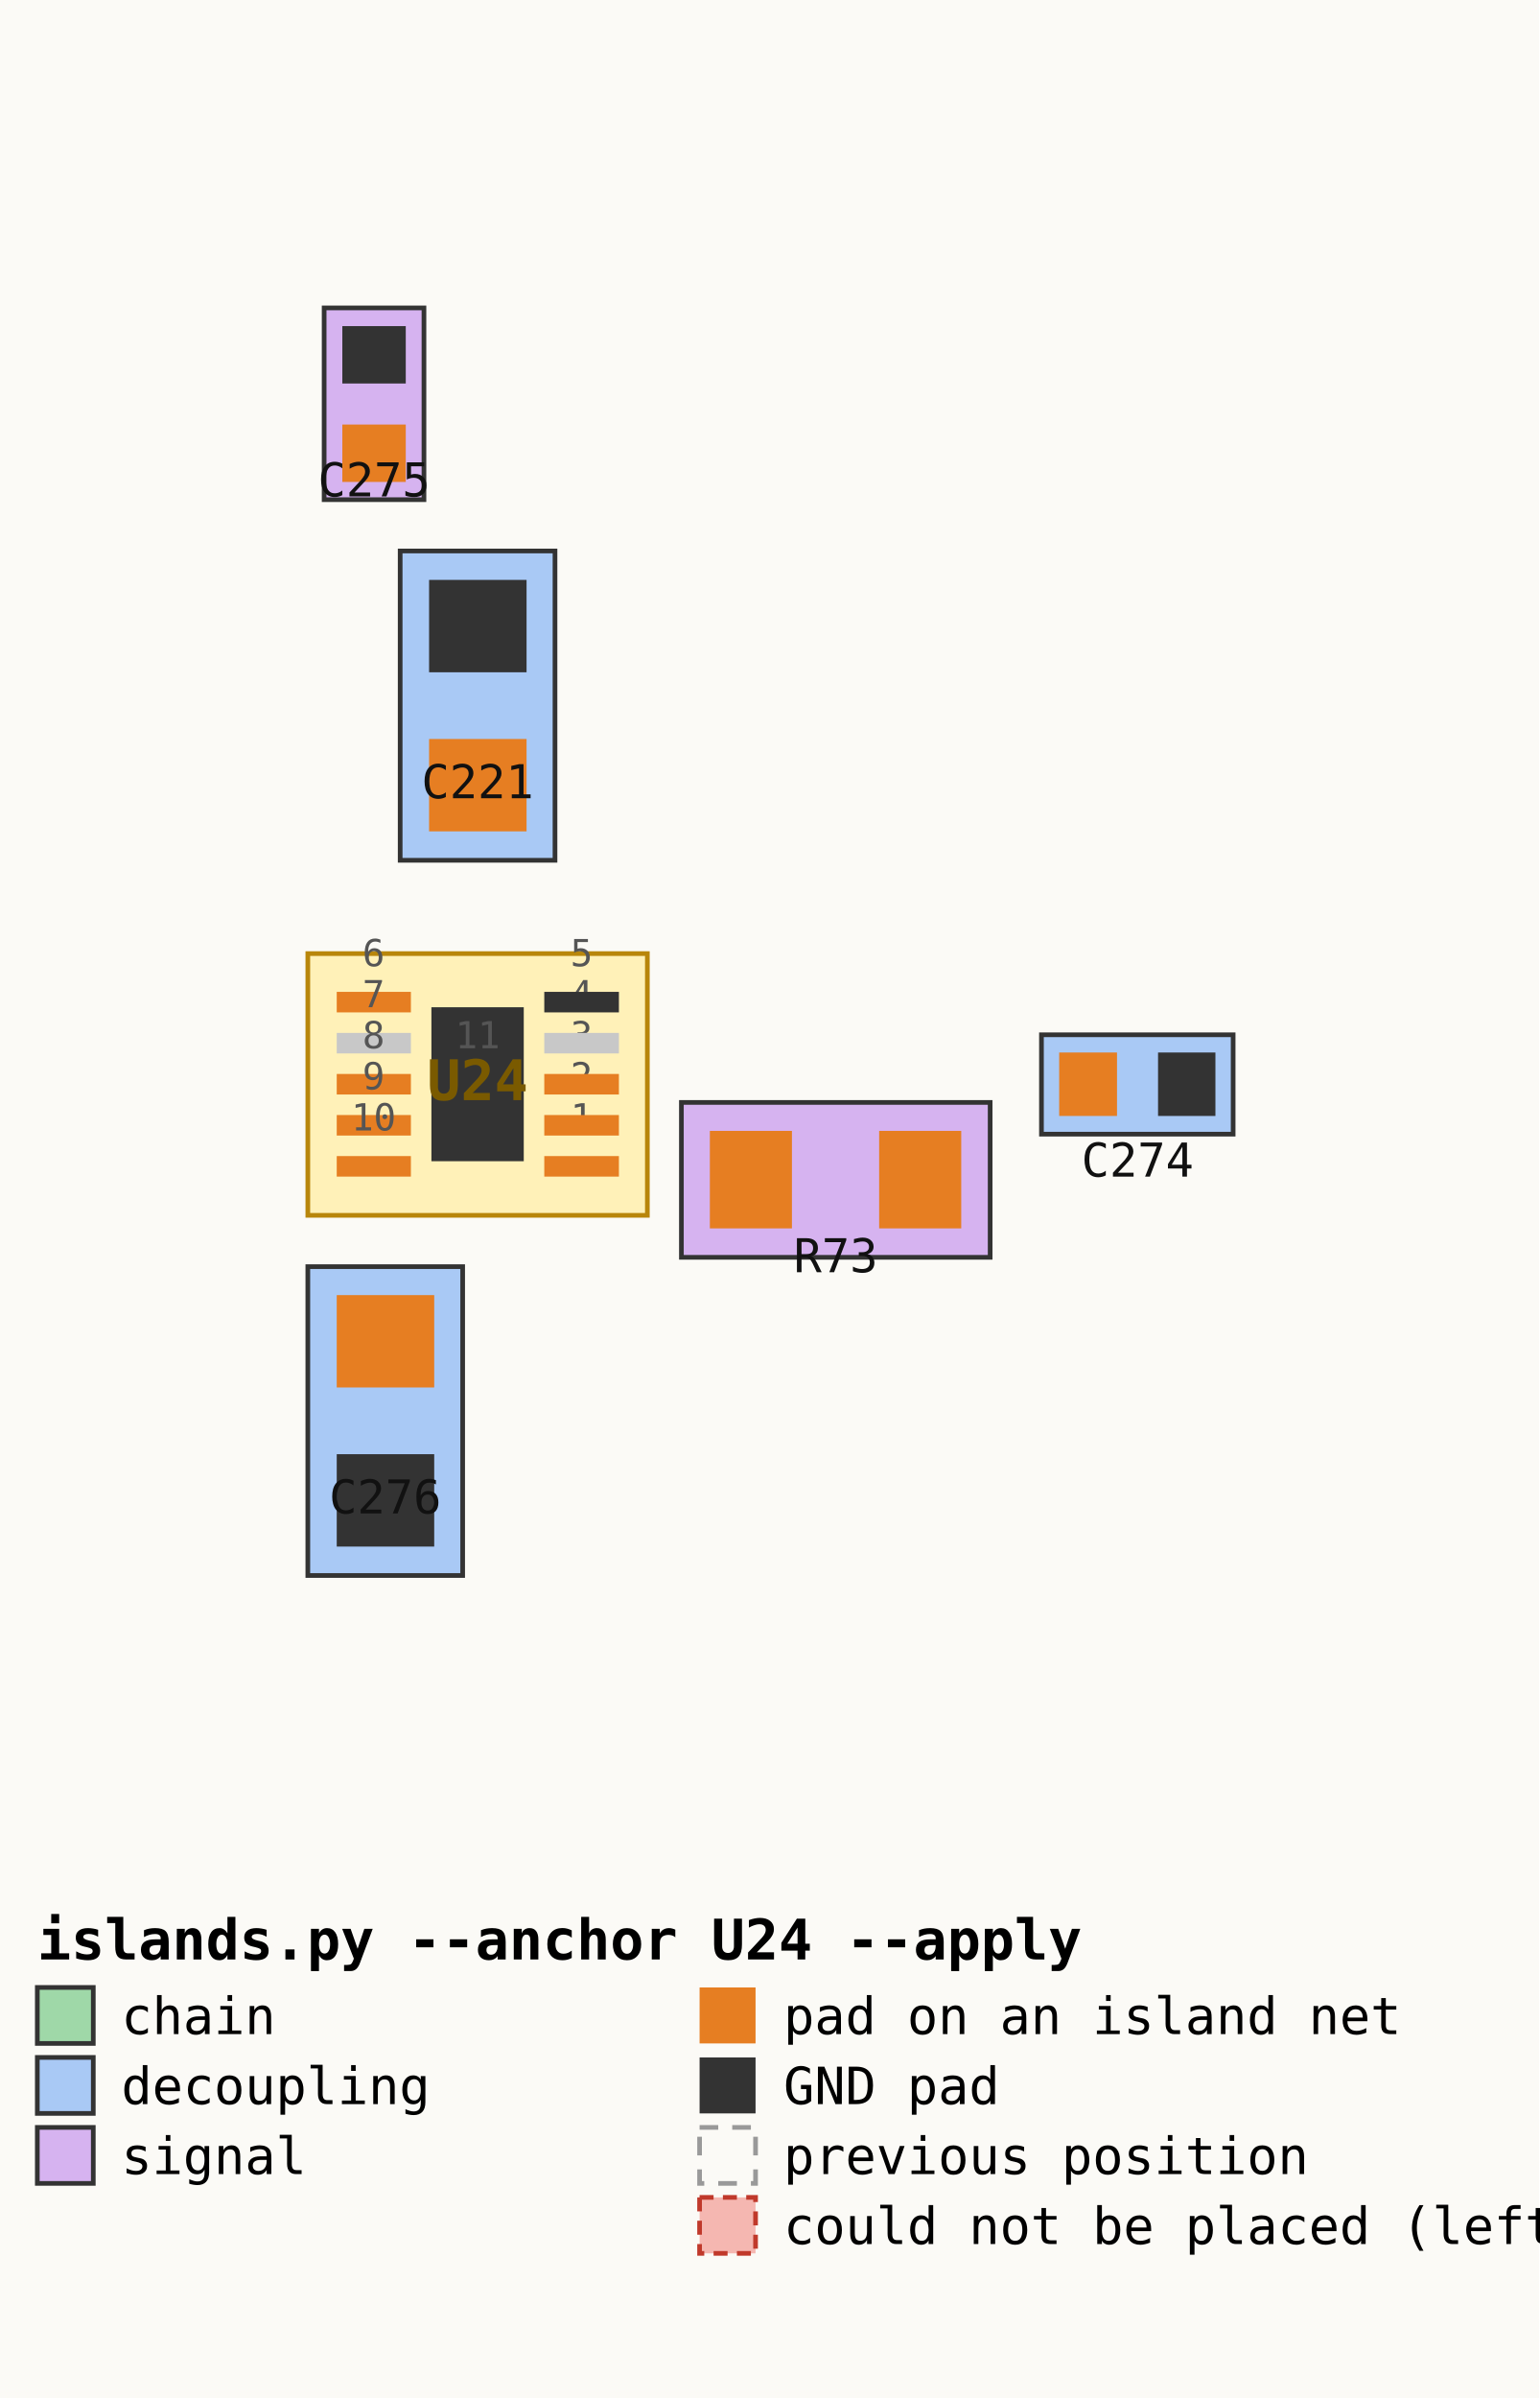
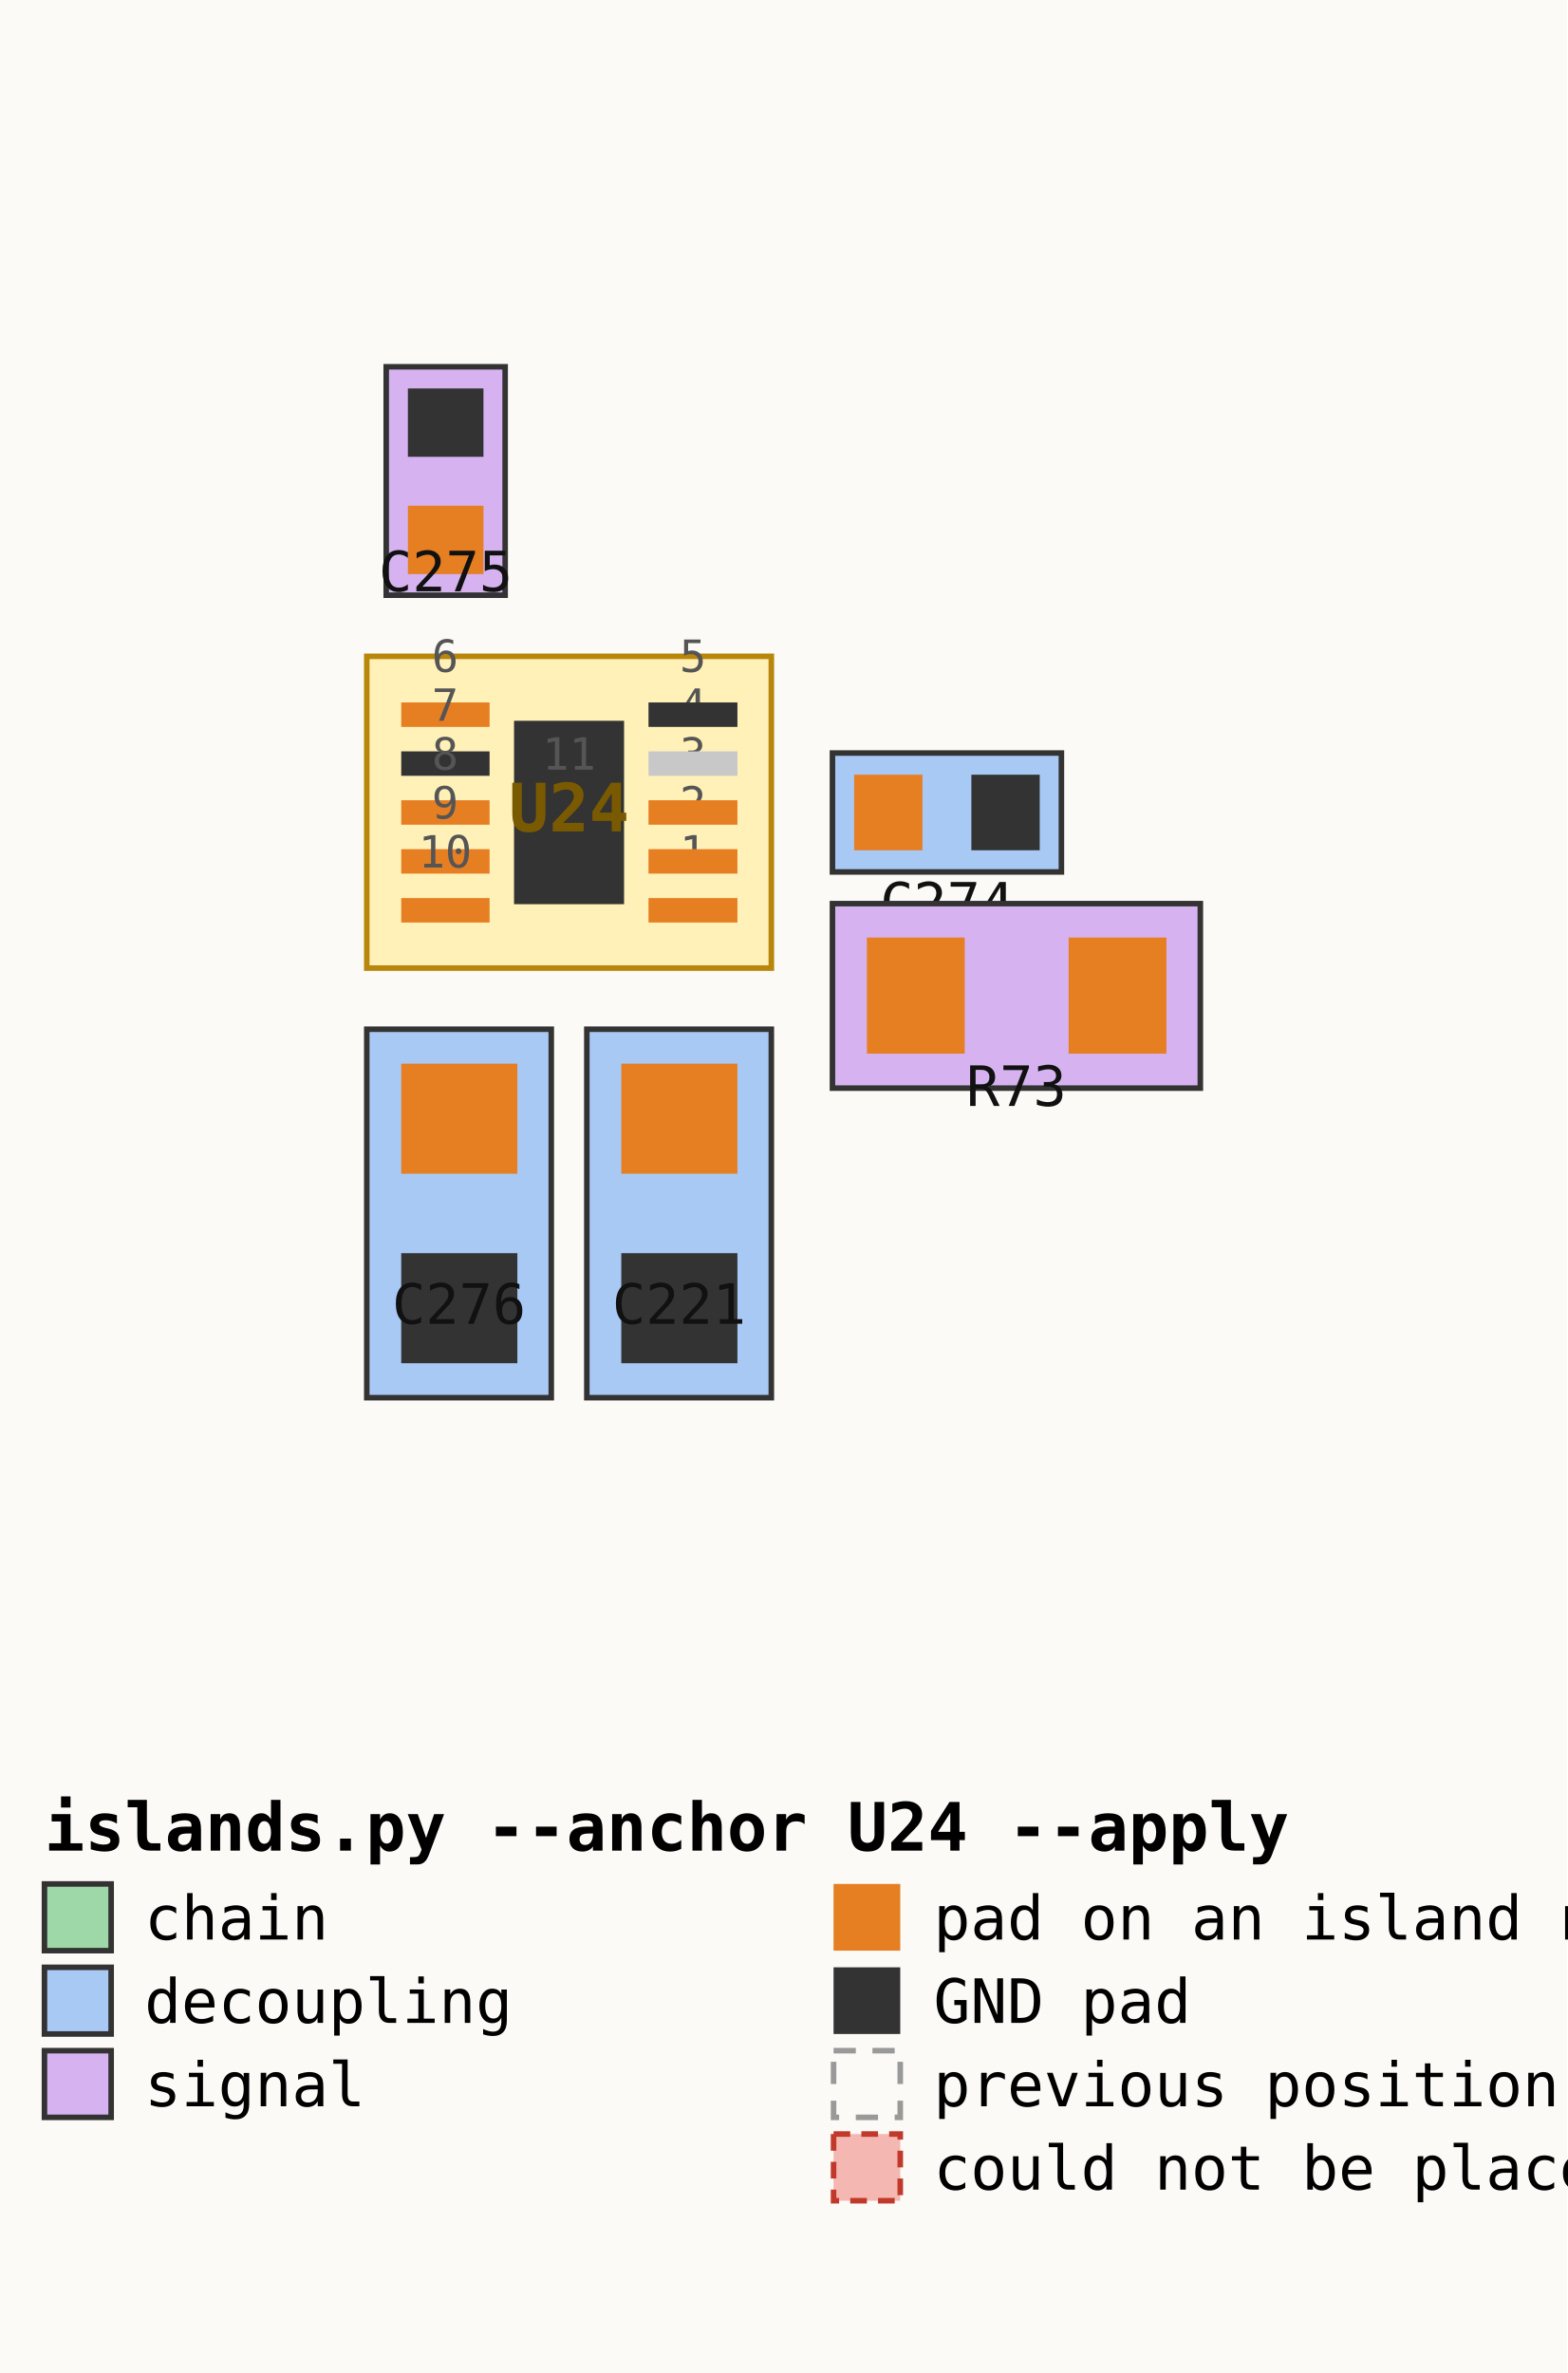
- <svg xmlns="http://www.w3.org/2000/svg" width="330" height="514" viewBox="0 0 330 514" font-family="monospace">
-   <rect x="0" y="0" width="330" height="514" fill="#fbfaf6" />
-   <rect x="-9470.9" y="-167.8" width="2200.0" height="2200.0" fill="none" stroke="#000" stroke-width="2" />
-   <polygon points="8057.7,1680.8 7984.9,1680.8 7984.9,1624.7 8057.7,1624.7" fill="none" stroke="#b8860b" stroke-width="1" stroke-dasharray="4,3" />
-   <polygon points="138.8,260.5 66.0,260.5 66.0,204.4 138.8,204.4" fill="#fff1b8" stroke="#b8860b" stroke-width="1" />
-   <polygon points="111.6,247.8 93.2,247.8 93.2,217.0 111.6,217.0" fill="#c8c8c8" stroke="none" stroke-width="1" />
-   <text x="102.4" y="224.7" font-size="8" fill="#555" text-anchor="middle" />
-   <polygon points="132.7,252.2 116.7,252.2 116.7,247.8 132.7,247.8" fill="#e67e22" stroke="none" stroke-width="1" />
-   <text x="124.7" y="242.3" font-size="8" fill="#555" text-anchor="middle">1</text>
-   <polygon points="132.7,243.4 116.7,243.4 116.7,239.0 132.7,239.0" fill="#e67e22" stroke="none" stroke-width="1" />
-   <text x="124.7" y="233.5" font-size="8" fill="#555" text-anchor="middle">2</text>
-   <polygon points="132.7,234.6 116.7,234.6 116.7,230.2 132.7,230.2" fill="#e67e22" stroke="none" stroke-width="1" />
-   <text x="124.7" y="224.7" font-size="8" fill="#555" text-anchor="middle">3</text>
-   <polygon points="132.7,225.8 116.7,225.8 116.7,221.4 132.7,221.4" fill="#c8c8c8" stroke="none" stroke-width="1" />
-   <text x="124.7" y="215.9" font-size="8" fill="#555" text-anchor="middle">4</text>
-   <polygon points="132.7,217.0 116.7,217.0 116.7,212.6 132.7,212.6" fill="#333" stroke="none" stroke-width="1" />
-   <text x="124.7" y="207.1" font-size="8" fill="#555" text-anchor="middle">5</text>
-   <polygon points="88.1,217.0 72.2,217.0 72.2,212.6 88.1,212.6" fill="#e67e22" stroke="none" stroke-width="1" />
-   <text x="80.1" y="207.1" font-size="8" fill="#555" text-anchor="middle">6</text>
-   <polygon points="88.1,225.8 72.2,225.8 72.2,221.4 88.1,221.4" fill="#c8c8c8" stroke="none" stroke-width="1" />
-   <text x="80.1" y="215.9" font-size="8" fill="#555" text-anchor="middle">7</text>
-   <polygon points="88.1,234.6 72.2,234.6 72.2,230.2 88.1,230.2" fill="#e67e22" stroke="none" stroke-width="1" />
-   <text x="80.1" y="224.7" font-size="8" fill="#555" text-anchor="middle">8</text>
-   <polygon points="88.1,243.4 72.2,243.4 72.2,239.0 88.1,239.0" fill="#e67e22" stroke="none" stroke-width="1" />
-   <text x="80.1" y="233.5" font-size="8" fill="#555" text-anchor="middle">9</text>
-   <polygon points="88.1,252.2 72.2,252.2 72.2,247.8 88.1,247.8" fill="#e67e22" stroke="none" stroke-width="1" />
-   <text x="80.1" y="242.3" font-size="8" fill="#555" text-anchor="middle">10</text>
-   <polygon points="112.3,248.9 92.5,248.9 92.5,215.9 112.3,215.9" fill="#333" stroke="none" stroke-width="1" />
-   <text x="102.4" y="224.7" font-size="8" fill="#555" text-anchor="middle">11</text>
-   <text x="102.4" y="232.4" font-size="12" font-weight="bold" fill="#7a5a00" text-anchor="middle" dominant-baseline="middle">U24</text>
-   <polygon points="223.3,221.8 264.4,221.8 264.4,243.1 223.3,243.1" fill="#a9c9f5" stroke="#333" stroke-width="1" />
-   <polygon points="227.1,225.6 239.5,225.6 239.5,239.2 227.1,239.2" fill="#e67e22" stroke="none" stroke-width="1" />
-   <polygon points="248.3,225.6 260.6,225.6 260.6,239.2 248.3,239.2" fill="#333" stroke="none" stroke-width="1" />
-   <text x="243.9" y="252.2" font-size="10" fill="#111" text-anchor="middle">C274</text>
+ <svg xmlns="http://www.w3.org/2000/svg" width="282" height="427" viewBox="0 0 282 427" font-family="monospace">
+   <rect x="0" y="0" width="282" height="427" fill="#fbfaf6" />
+   <rect x="-8767.1" y="-2103.8" width="2200.0" height="2200.0" fill="none" stroke="#000" stroke-width="2" />
+   <polygon points="8958.8,836.4 8886.0,836.4 8886.0,780.3 8958.8,780.3" fill="none" stroke="#b8860b" stroke-width="1" stroke-dasharray="4,3" />
+   <polygon points="138.8,174.2 66.0,174.2 66.0,118.1 138.8,118.1" fill="#fff1b8" stroke="#b8860b" stroke-width="1" />
+   <polygon points="111.7,161.6 93.2,161.6 93.2,130.8 111.7,130.8" fill="#c8c8c8" stroke="none" stroke-width="1" />
+   <text x="102.4" y="138.5" font-size="8" fill="#555" text-anchor="middle" />
+   <polygon points="132.7,166.0 116.7,166.0 116.7,161.6 132.7,161.6" fill="#e67e22" stroke="none" stroke-width="1" />
+   <text x="124.7" y="156.1" font-size="8" fill="#555" text-anchor="middle">1</text>
+   <polygon points="132.7,157.2 116.7,157.2 116.7,152.8 132.7,152.8" fill="#e67e22" stroke="none" stroke-width="1" />
+   <text x="124.7" y="147.3" font-size="8" fill="#555" text-anchor="middle">2</text>
+   <polygon points="132.7,148.4 116.7,148.4 116.7,144.0 132.7,144.0" fill="#e67e22" stroke="none" stroke-width="1" />
+   <text x="124.7" y="138.5" font-size="8" fill="#555" text-anchor="middle">3</text>
+   <polygon points="132.7,139.6 116.7,139.6 116.7,135.2 132.7,135.2" fill="#c8c8c8" stroke="none" stroke-width="1" />
+   <text x="124.7" y="129.7" font-size="8" fill="#555" text-anchor="middle">4</text>
+   <polygon points="132.7,130.8 116.7,130.8 116.7,126.4 132.7,126.4" fill="#333" stroke="none" stroke-width="1" />
+   <text x="124.7" y="120.9" font-size="8" fill="#555" text-anchor="middle">5</text>
+   <polygon points="88.1,130.8 72.2,130.8 72.2,126.4 88.1,126.4" fill="#e67e22" stroke="none" stroke-width="1" />
+   <text x="80.1" y="120.9" font-size="8" fill="#555" text-anchor="middle">6</text>
+   <polygon points="88.1,139.6 72.2,139.6 72.2,135.2 88.1,135.2" fill="#333" stroke="none" stroke-width="1" />
+   <text x="80.1" y="129.7" font-size="8" fill="#555" text-anchor="middle">7</text>
+   <polygon points="88.1,148.4 72.2,148.4 72.2,144.0 88.1,144.0" fill="#e67e22" stroke="none" stroke-width="1" />
+   <text x="80.1" y="138.5" font-size="8" fill="#555" text-anchor="middle">8</text>
+   <polygon points="88.1,157.2 72.2,157.2 72.2,152.8 88.1,152.8" fill="#e67e22" stroke="none" stroke-width="1" />
+   <text x="80.1" y="147.3" font-size="8" fill="#555" text-anchor="middle">9</text>
+   <polygon points="88.1,166.0 72.2,166.0 72.2,161.6 88.1,161.6" fill="#e67e22" stroke="none" stroke-width="1" />
+   <text x="80.1" y="156.1" font-size="8" fill="#555" text-anchor="middle">10</text>
+   <polygon points="112.3,162.7 92.5,162.7 92.5,129.7 112.3,129.7" fill="#333" stroke="none" stroke-width="1" />
+   <text x="102.4" y="138.5" font-size="8" fill="#555" text-anchor="middle">11</text>
+   <text x="102.4" y="146.2" font-size="12" font-weight="bold" fill="#7a5a00" text-anchor="middle" dominant-baseline="middle">U24</text>
+   <polygon points="149.8,135.5 191.0,135.5 191.0,156.9 149.8,156.9" fill="#a9c9f5" stroke="#333" stroke-width="1" />
+   <polygon points="153.7,139.4 166.0,139.4 166.0,153.0 153.7,153.0" fill="#e67e22" stroke="none" stroke-width="1" />
+   <polygon points="174.8,139.4 187.1,139.4 187.1,153.0 174.8,153.0" fill="#333" stroke="none" stroke-width="1" />
+   <text x="170.4" y="166.0" font-size="10" fill="#111" text-anchor="middle">C274</text>
  <polygon points="69.5,107.1 69.5,66.0 90.9,66.0 90.9,107.1" fill="#d6b3f0" stroke="#333" stroke-width="1" />
  <polygon points="73.4,103.3 73.4,91.0 87.0,91.0 87.0,103.3" fill="#e67e22" stroke="none" stroke-width="1" />
  <polygon points="73.4,82.2 73.4,69.9 87.0,69.9 87.0,82.2" fill="#333" stroke="none" stroke-width="1" />
  <text x="80.2" y="106.4" font-size="10" fill="#111" text-anchor="middle">C275</text>
-   <polygon points="99.2,271.5 99.2,337.7 66.0,337.7 66.0,271.5" fill="#a9c9f5" stroke="#333" stroke-width="1" />
-   <polygon points="93.1,277.6 93.1,297.4 72.2,297.4 72.2,277.6" fill="#e67e22" stroke="none" stroke-width="1" />
-   <polygon points="93.1,311.7 93.1,331.5 72.2,331.5 72.2,311.7" fill="#333" stroke="none" stroke-width="1" />
-   <text x="82.6" y="324.4" font-size="10" fill="#111" text-anchor="middle">C276</text>
-   <polygon points="212.3,269.5 146.1,269.5 146.1,236.3 212.3,236.3" fill="#d6b3f0" stroke="#333" stroke-width="1" />
-   <polygon points="206.1,263.3 188.5,263.3 188.5,242.4 206.1,242.4" fill="#e67e22" stroke="none" stroke-width="1" />
-   <polygon points="169.8,263.3 152.2,263.3 152.2,242.4 169.8,242.4" fill="#e67e22" stroke="none" stroke-width="1" />
-   <text x="179.2" y="272.7" font-size="10" fill="#111" text-anchor="middle">R73</text>
-   <polygon points="85.8,184.4 85.8,118.1 119.0,118.1 119.0,184.4" fill="#a9c9f5" stroke="#333" stroke-width="1" />
-   <polygon points="92.0,178.2 92.0,158.4 112.9,158.4 112.9,178.2" fill="#e67e22" stroke="none" stroke-width="1" />
-   <polygon points="92.0,144.1 92.0,124.3 112.9,124.3 112.9,144.1" fill="#333" stroke="none" stroke-width="1" />
-   <text x="102.4" y="171.1" font-size="10" fill="#111" text-anchor="middle">C221</text>
-   <text x="8" y="420" font-size="12" font-weight="bold">islands.py --anchor U24 --apply</text>
-   <rect x="8" y="426" width="12" height="12" fill="#9fd8a8" stroke="#333" />
-   <text x="26" y="436" font-size="11">chain</text>
-   <rect x="8" y="441" width="12" height="12" fill="#a9c9f5" stroke="#333" />
-   <text x="26" y="451" font-size="11">decoupling</text>
-   <rect x="8" y="456" width="12" height="12" fill="#d6b3f0" stroke="#333" />
-   <text x="26" y="466" font-size="11">signal</text>
-   <rect x="150" y="426" width="12" height="12" fill="#e67e22" />
-   <text x="168" y="436" font-size="11">pad on an island net</text>
-   <rect x="150" y="441" width="12" height="12" fill="#333" />
-   <text x="168" y="451" font-size="11">GND pad</text>
-   <rect x="150" y="456" width="12" height="12" fill="none" stroke="#999" stroke-dasharray="4,3" />
-   <text x="168" y="466" font-size="11">previous position</text>
-   <rect x="150" y="471" width="12" height="12" fill="#f5b7b1" stroke="#c0392b" stroke-dasharray="3,2" />
-   <text x="168" y="481" font-size="11">could not be placed (left where it is)</text>
-   <text x="400" y="436" font-size="11">previous positions out of view: C274, C275, C276, R73, C221</text>
-   <text x="400" y="451" font-size="11">grid: 460.5..475.5 x 37.6..56.0 mm, 22 px/mm</text>
+   <polygon points="99.2,185.2 99.2,251.5 66.0,251.5 66.0,185.2" fill="#a9c9f5" stroke="#333" stroke-width="1" />
+   <polygon points="93.1,191.4 93.1,211.2 72.2,211.2 72.2,191.4" fill="#e67e22" stroke="none" stroke-width="1" />
+   <polygon points="93.1,225.5 93.1,245.3 72.2,245.3 72.2,225.5" fill="#333" stroke="none" stroke-width="1" />
+   <text x="82.6" y="238.2" font-size="10" fill="#111" text-anchor="middle">C276</text>
+   <polygon points="149.8,162.6 216.0,162.6 216.0,195.8 149.8,195.8" fill="#d6b3f0" stroke="#333" stroke-width="1" />
+   <polygon points="156.0,168.7 173.6,168.7 173.6,189.6 156.0,189.6" fill="#e67e22" stroke="none" stroke-width="1" />
+   <polygon points="192.3,168.7 209.9,168.7 209.9,189.6 192.3,189.6" fill="#e67e22" stroke="none" stroke-width="1" />
+   <text x="182.9" y="199.0" font-size="10" fill="#111" text-anchor="middle">R73</text>
+   <polygon points="138.8,185.2 138.8,251.5 105.6,251.5 105.6,185.2" fill="#a9c9f5" stroke="#333" stroke-width="1" />
+   <polygon points="132.7,191.4 132.7,211.2 111.8,211.2 111.8,191.4" fill="#e67e22" stroke="none" stroke-width="1" />
+   <polygon points="132.7,225.5 132.7,245.3 111.8,245.3 111.8,225.5" fill="#333" stroke="none" stroke-width="1" />
+   <text x="122.2" y="238.2" font-size="10" fill="#111" text-anchor="middle">C221</text>
+   <text x="8" y="333" font-size="12" font-weight="bold">islands.py --anchor U24 --apply</text>
+   <rect x="8" y="339" width="12" height="12" fill="#9fd8a8" stroke="#333" />
+   <text x="26" y="349" font-size="11">chain</text>
+   <rect x="8" y="354" width="12" height="12" fill="#a9c9f5" stroke="#333" />
+   <text x="26" y="364" font-size="11">decoupling</text>
+   <rect x="8" y="369" width="12" height="12" fill="#d6b3f0" stroke="#333" />
+   <text x="26" y="379" font-size="11">signal</text>
+   <rect x="150" y="339" width="12" height="12" fill="#e67e22" />
+   <text x="168" y="349" font-size="11">pad on an island net</text>
+   <rect x="150" y="354" width="12" height="12" fill="#333" />
+   <text x="168" y="364" font-size="11">GND pad</text>
+   <rect x="150" y="369" width="12" height="12" fill="none" stroke="#999" stroke-dasharray="4,3" />
+   <text x="168" y="379" font-size="11">previous position</text>
+   <rect x="150" y="384" width="12" height="12" fill="#f5b7b1" stroke="#c0392b" stroke-dasharray="3,2" />
+   <text x="168" y="394" font-size="11">could not be placed (left where it is)</text>
+   <text x="400" y="349" font-size="11">previous positions out of view: C274, C275, C276, R73, C221</text>
+   <text x="400" y="364" font-size="11">grid: 428.5..441.3 x 125.6..140.1 mm, 22 px/mm</text>
</svg>
